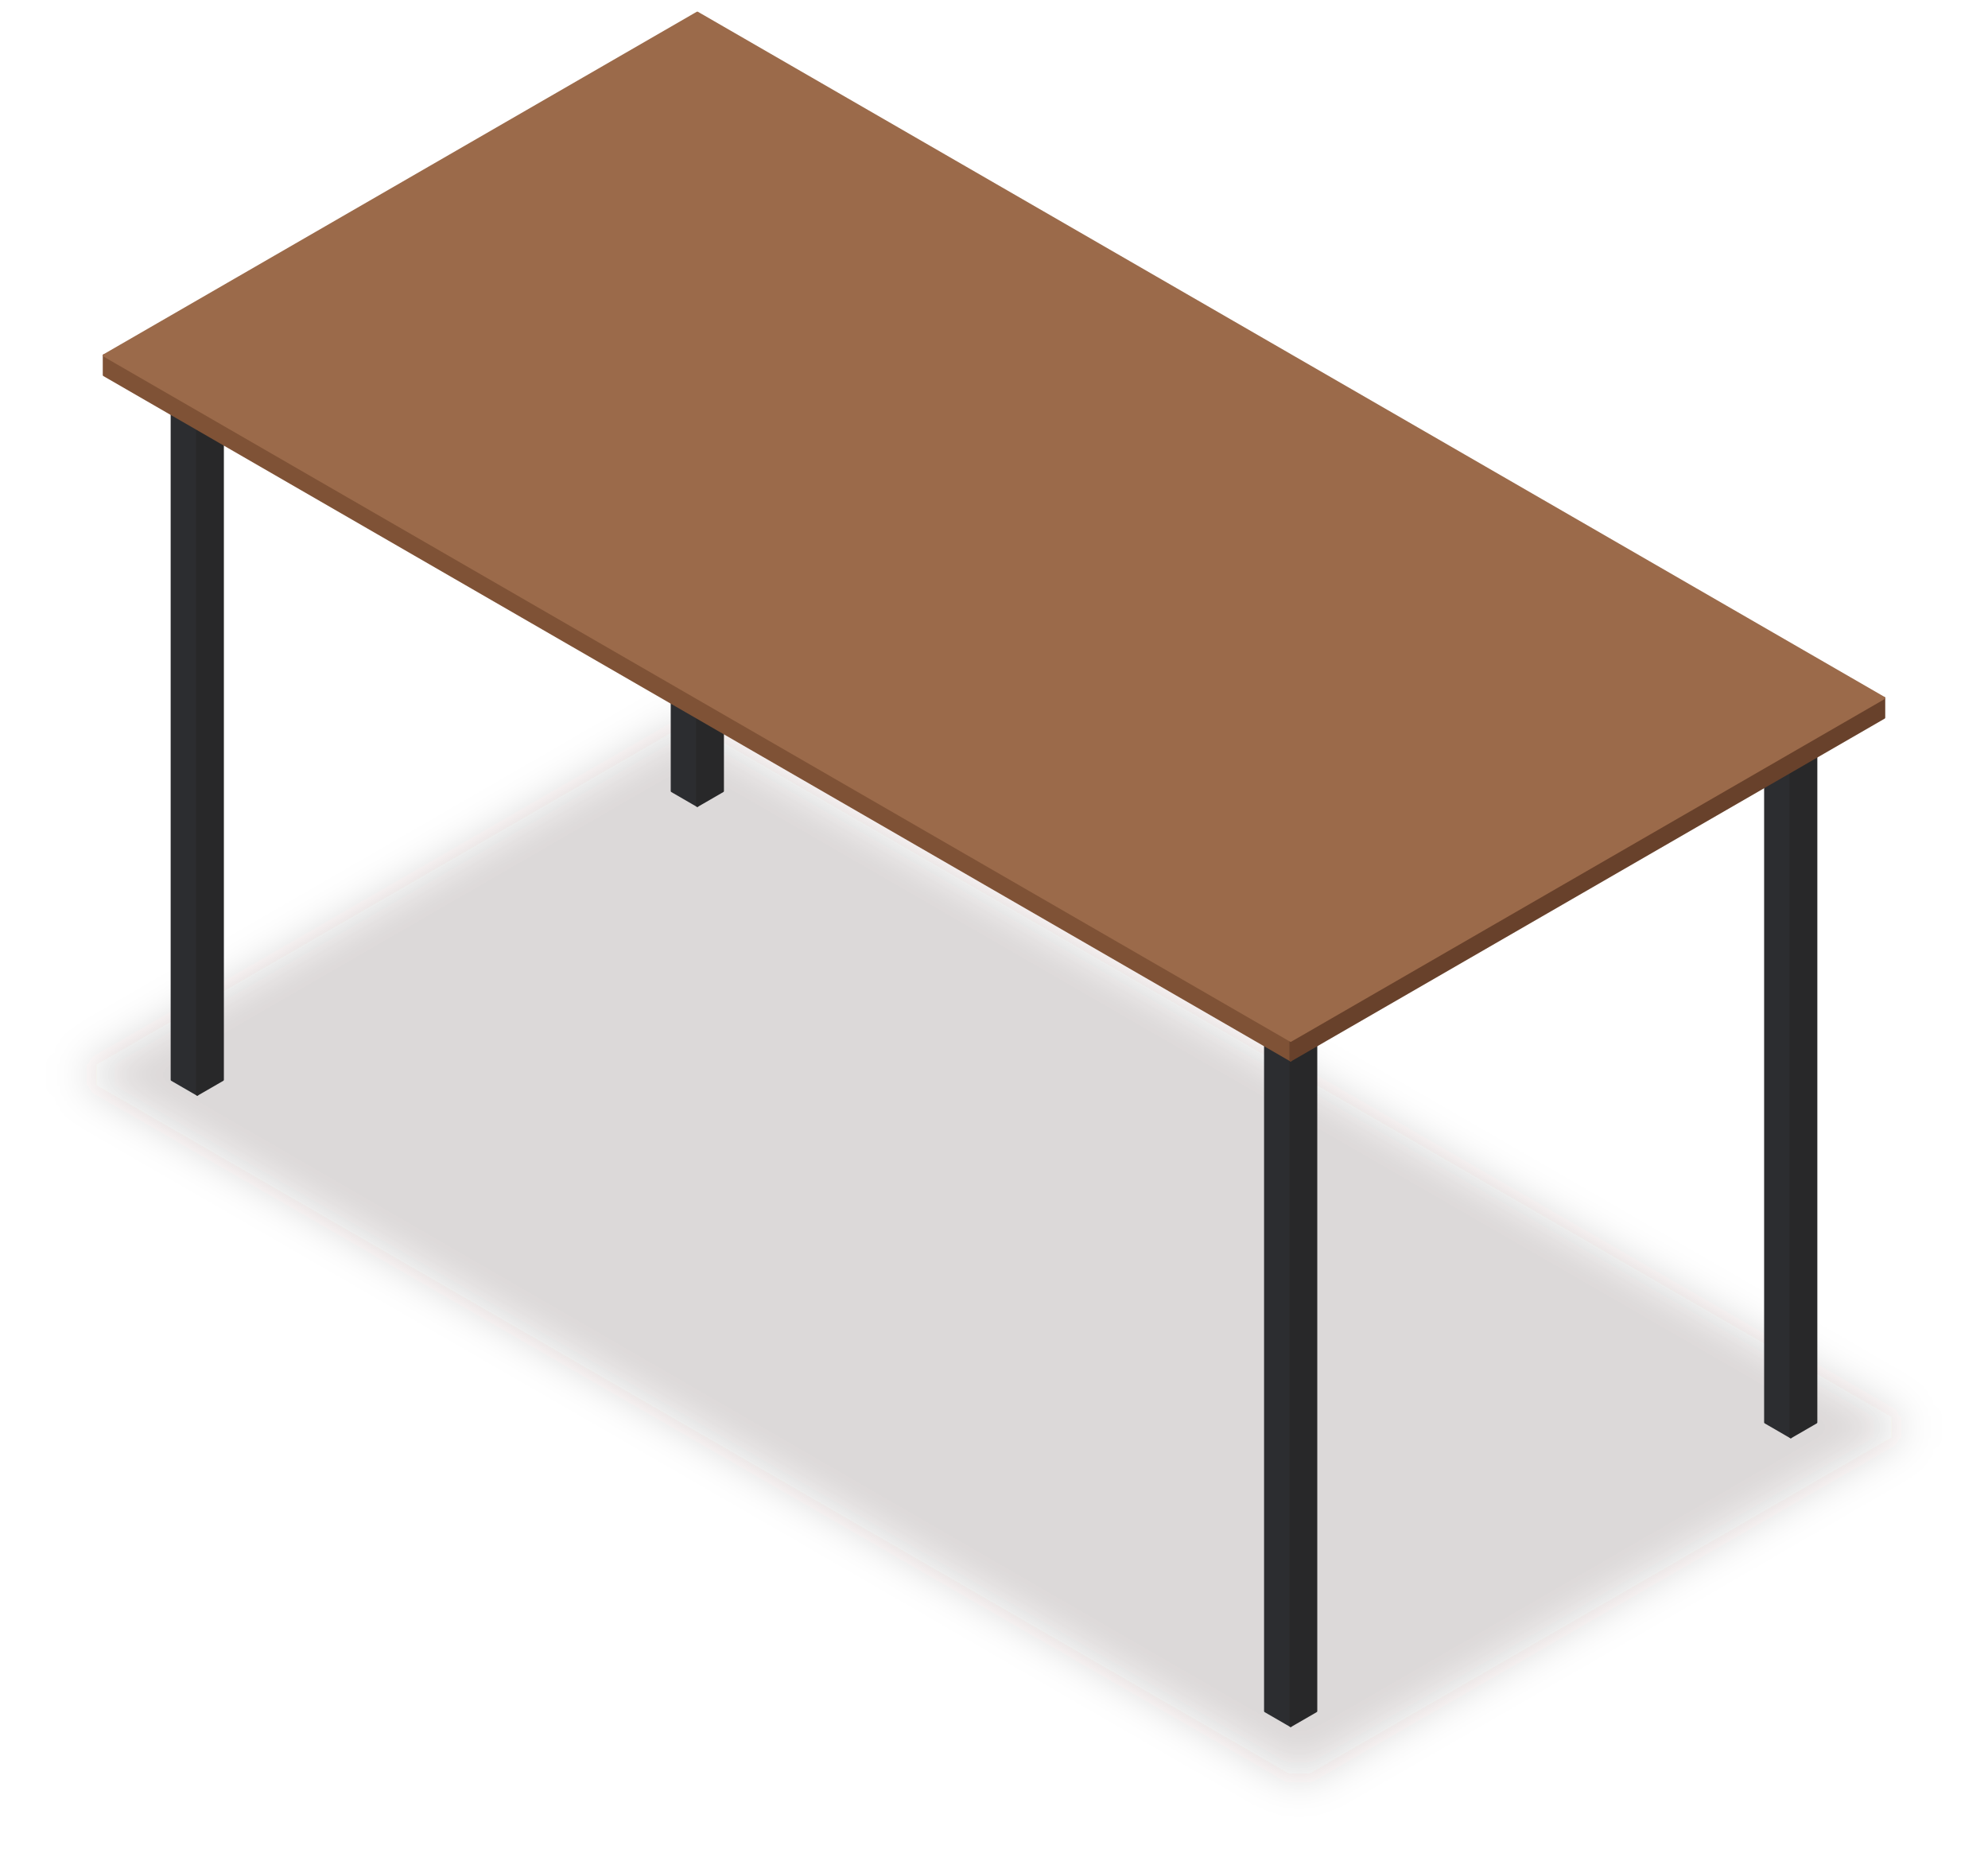
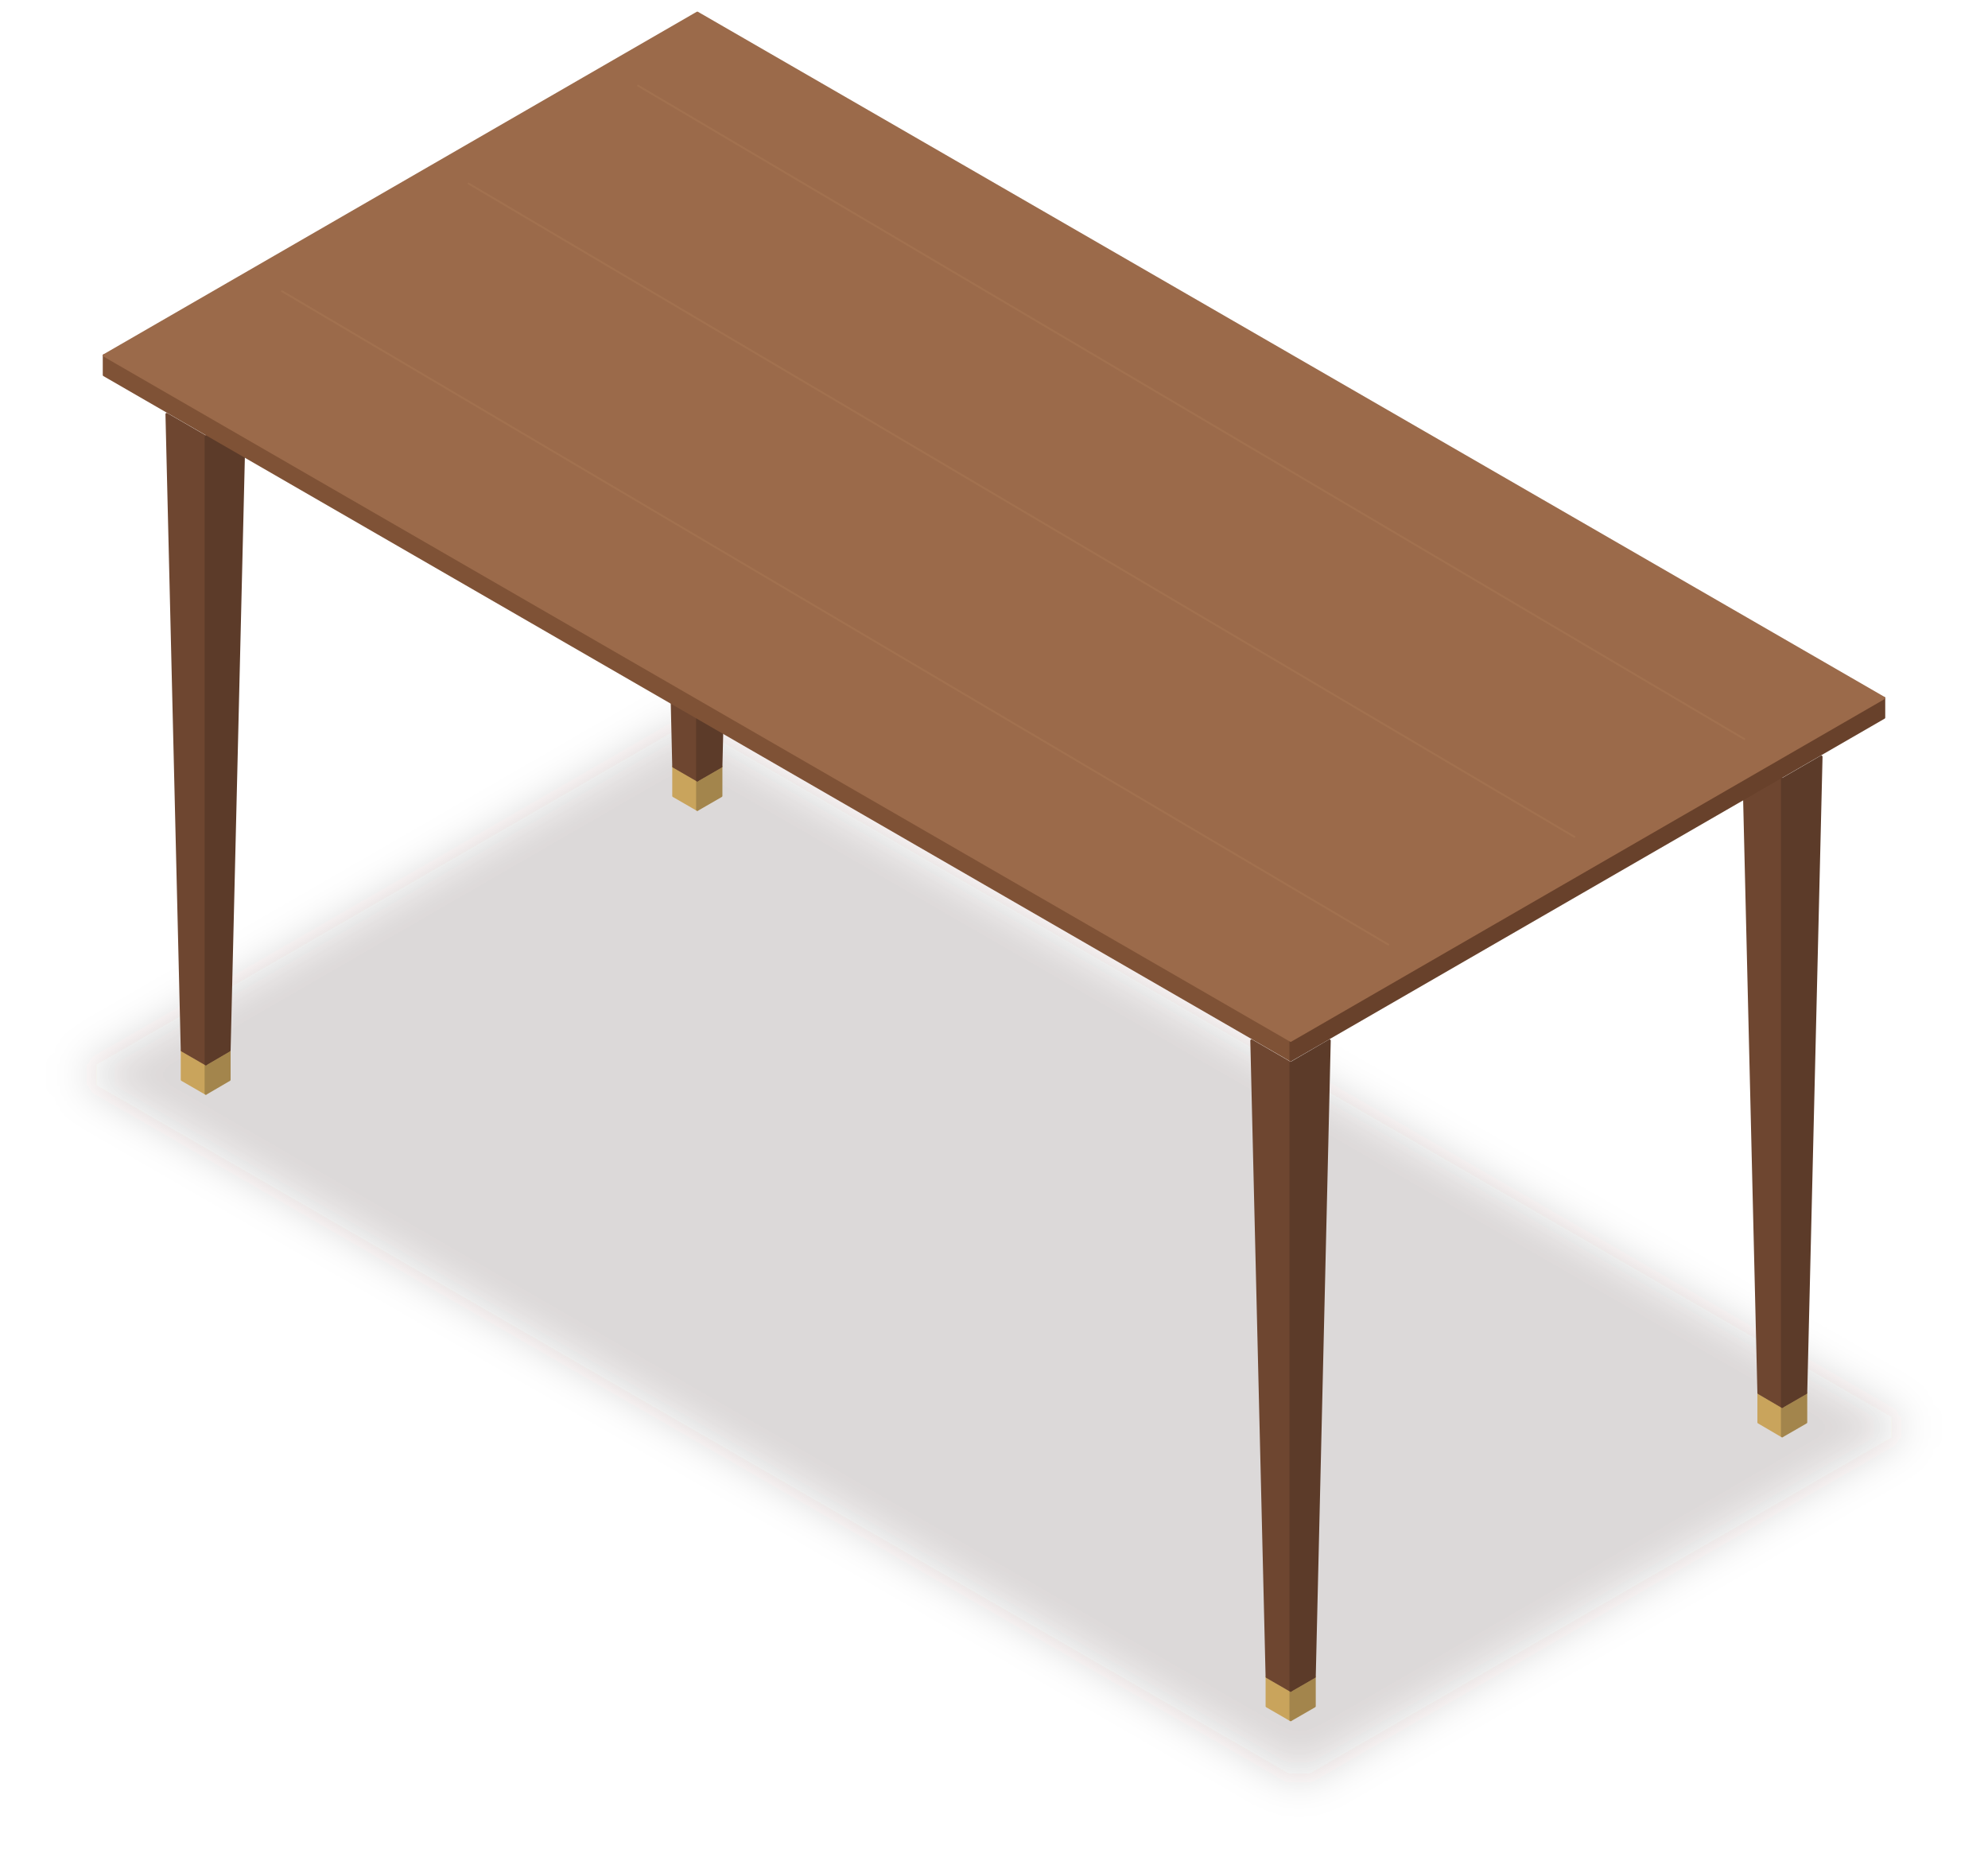
<svg xmlns="http://www.w3.org/2000/svg" viewBox="-325 -409 650 607" width="650" height="607">
  <defs>
    <filter id="desk-walnut-minimal-blur0" x="-50%" y="-50%" width="200%" height="200%">
      <feGaussianBlur stdDeviation="7" />
    </filter>
  </defs>
  <polygon points="-99.8,-172.8 299.3,57.6 99.8,172.8 -299.3,-57.6" fill="#3b2f25" fill-opacity="0.18" filter="url(#desk-walnut-minimal-blur0)" />
-   <polygon points="-105.3,-150.4 -97,-145.6 -97,-366.4 -105.3,-371.2" fill="#2c2d30" stroke="#2c2d30" stroke-width="0.8" stroke-linejoin="round" />
-   <polygon points="-88.7,-150.4 -97,-145.6 -97,-366.4 -88.7,-371.2" fill="#282829" stroke="#282829" stroke-width="0.8" stroke-linejoin="round" />
-   <polygon points="-97,-376 -88.7,-371.2 -97,-366.4 -105.3,-371.2" fill="#4e4f51" stroke="#4e4f51" stroke-width="0.8" stroke-linejoin="round" />
-   <polygon points="-268.8,-56 -260.5,-51.2 -260.5,-272 -268.8,-276.8" fill="#2c2d30" stroke="#2c2d30" stroke-width="0.8" stroke-linejoin="round" />
-   <polygon points="-252.2,-56 -260.5,-51.2 -260.5,-272 -252.2,-276.8" fill="#282829" stroke="#282829" stroke-width="0.8" stroke-linejoin="round" />
-   <polygon points="-260.5,-281.6 -252.2,-276.8 -260.5,-272 -268.8,-276.8" fill="#4e4f51" stroke="#4e4f51" stroke-width="0.8" stroke-linejoin="round" />
-   <polygon points="252.2,56 260.5,60.8 260.5,-160 252.2,-164.8" fill="#2c2d30" stroke="#2c2d30" stroke-width="0.8" stroke-linejoin="round" />
-   <polygon points="268.8,56 260.5,60.8 260.5,-160 268.8,-164.8" fill="#282829" stroke="#282829" stroke-width="0.8" stroke-linejoin="round" />
-   <polygon points="260.5,-169.6 268.8,-164.8 260.5,-160 252.2,-164.8" fill="#4e4f51" stroke="#4e4f51" stroke-width="0.8" stroke-linejoin="round" />
-   <polygon points="88.7,150.4 97,155.2 97,-65.6 88.7,-70.4" fill="#2c2d30" stroke="#2c2d30" stroke-width="0.8" stroke-linejoin="round" />
-   <polygon points="105.3,150.4 97,155.2 97,-65.6 105.3,-70.4" fill="#282829" stroke="#282829" stroke-width="0.8" stroke-linejoin="round" />
-   <polygon points="97,-75.2 105.3,-70.4 97,-65.6 88.7,-70.4" fill="#4e4f51" stroke="#4e4f51" stroke-width="0.8" stroke-linejoin="round" />
-   <polygon points="-252.2,-273.6 97,-72 97,-84.8 -252.2,-286.4" fill="#6b4430" stroke="#6b4430" stroke-width="0.8" stroke-linejoin="round" />
-   <polygon points="252.2,-161.6 97,-72 97,-84.8 252.2,-174.4" fill="#593a29" stroke="#593a29" stroke-width="0.8" stroke-linejoin="round" />
-   <polygon points="-97,-376 252.2,-174.4 97,-84.8 -252.2,-286.4" fill="#836251" stroke="#836251" stroke-width="0.8" stroke-linejoin="round" />
-   <polygon points="-144.1,-213.1 -11.1,-136.3 -11.1,-145.3 -144.1,-222.1" fill="#7d5139" stroke="#7d5139" stroke-width="0.4" stroke-linejoin="round" />
-   <polyline points="-94.4,-188.7 -61.1,-169.5" fill="none" stroke="#c9a45c" stroke-width="1.6" stroke-linecap="round" stroke-linejoin="round" />
+   <polygon points="-104.8,-148.8 -97,-144.3 -97,-153.9 -104.8,-158.4" fill="#c9a45c" stroke="#c9a45c" stroke-width="0.8" stroke-linejoin="round" />
+   <polygon points="-89.2,-148.8 -97,-144.3 -97,-153.9 -89.2,-158.4" fill="#a3854c" stroke="#a3854c" stroke-width="0.8" stroke-linejoin="round" />
+   <polygon points="-97,-162.9 -89.2,-158.4 -97,-153.9 -104.8,-158.4" fill="#e2c27e" stroke="#e2c27e" stroke-width="0.8" stroke-linejoin="round" />
+   <polygon points="-104.8,-158.4 -97,-153.9 -97,-359 -109.7,-366.4" fill="#6e4630" stroke="#6e4630" stroke-width="0.8" stroke-linejoin="round" />
+   <polygon points="-89.2,-158.4 -97,-153.9 -97,-359 -84.2,-366.4" fill="#5c3b29" stroke="#5c3b29" stroke-width="0.8" stroke-linejoin="round" />
+   <polygon points="-265.5,-56 -257.7,-51.5 -257.7,-61.1 -265.5,-65.6" fill="#c9a45c" stroke="#c9a45c" stroke-width="0.8" stroke-linejoin="round" />
+   <polygon points="-250,-56 -257.7,-51.5 -257.7,-61.1 -250,-65.6" fill="#a3854c" stroke="#a3854c" stroke-width="0.8" stroke-linejoin="round" />
+   <polygon points="-257.7,-70.1 -250,-65.6 -257.7,-61.1 -265.5,-65.6" fill="#e2c27e" stroke="#e2c27e" stroke-width="0.8" stroke-linejoin="round" />
+   <polygon points="-265.5,-65.6 -257.7,-61.1 -257.7,-266.2 -270.5,-273.6" fill="#6e4630" stroke="#6e4630" stroke-width="0.8" stroke-linejoin="round" />
+   <polygon points="-250,-65.6 -257.7,-61.1 -257.7,-266.2 -245,-273.6" fill="#5c3b29" stroke="#5c3b29" stroke-width="0.8" stroke-linejoin="round" />
+   <polygon points="250,56 257.7,60.5 257.7,50.9 250,46.4" fill="#c9a45c" stroke="#c9a45c" stroke-width="0.8" stroke-linejoin="round" />
+   <polygon points="265.5,56 257.7,60.5 257.7,50.9 265.5,46.4" fill="#a3854c" stroke="#a3854c" stroke-width="0.8" stroke-linejoin="round" />
+   <polygon points="257.7,41.9 265.5,46.4 257.7,50.9 250,46.4" fill="#e2c27e" stroke="#e2c27e" stroke-width="0.8" stroke-linejoin="round" />
+   <polygon points="250,46.4 257.7,50.9 257.7,-154.2 245,-161.6" fill="#6e4630" stroke="#6e4630" stroke-width="0.8" stroke-linejoin="round" />
+   <polygon points="265.5,46.4 257.7,50.9 257.7,-154.2 270.5,-161.6" fill="#5c3b29" stroke="#5c3b29" stroke-width="0.8" stroke-linejoin="round" />
+   <polygon points="89.2,148.8 97,153.3 97,143.7 89.2,139.2" fill="#c9a45c" stroke="#c9a45c" stroke-width="0.8" stroke-linejoin="round" />
+   <polygon points="104.8,148.8 97,153.3 97,143.7 104.8,139.2" fill="#a3854c" stroke="#a3854c" stroke-width="0.8" stroke-linejoin="round" />
+   <polygon points="97,134.7 104.8,139.2 97,143.7 89.2,139.2" fill="#e2c27e" stroke="#e2c27e" stroke-width="0.8" stroke-linejoin="round" />
+   <polygon points="89.2,139.2 97,143.7 97,-61.4 84.2,-68.8" fill="#6e4630" stroke="#6e4630" stroke-width="0.8" stroke-linejoin="round" />
+   <polygon points="104.8,139.2 97,143.7 97,-61.4 109.7,-68.8" fill="#5c3b29" stroke="#5c3b29" stroke-width="0.8" stroke-linejoin="round" />
+   <polygon points="-246.6,-273.6 97,-75.2 97,-88 -246.6,-286.4" fill="#6e4630" stroke="#6e4630" stroke-width="0.8" stroke-linejoin="round" />
+   <polygon points="246.6,-161.6 97,-75.2 97,-88 246.6,-174.4" fill="#5c3b29" stroke="#5c3b29" stroke-width="0.8" stroke-linejoin="round" />
+   <polygon points="-97,-372.8 246.6,-174.4 97,-88 -246.6,-286.4" fill="#856451" stroke="#856451" stroke-width="0.8" stroke-linejoin="round" />
+   <polygon points="-141.5,-214.6 -8.5,-137.8 -8.5,-146.8 -141.5,-223.6" fill="#7d5139" stroke="#7d5139" stroke-width="0.4" stroke-linejoin="round" />
+   <polyline points="-91.7,-190.2 -58.5,-171" fill="none" stroke="#c9a45c" stroke-width="1.6" stroke-linecap="round" stroke-linejoin="round" />
  <polygon points="-291,-286.4 97,-62.4 97,-68.8 -291,-292.8" fill="#7f5236" stroke="#7f5236" stroke-width="0.8" stroke-linejoin="round" />
  <polygon points="291,-174.4 97,-62.4 97,-68.8 291,-180.8" fill="#68412b" stroke="#68412b" stroke-width="0.8" stroke-linejoin="round" />
  <polygon points="-97,-404.8 291,-180.8 97,-68.8 -291,-292.8" fill="#9b6a4a" stroke="#9b6a4a" stroke-width="0.8" stroke-linejoin="round" />
+   <polyline points="-116.4,-381 245.3,-167.4" fill="none" stroke="#a2714f" stroke-width="0.6" stroke-linecap="round" stroke-linejoin="round" />
+   <polyline points="-171.8,-349 189.8,-135.4" fill="none" stroke="#a2714f" stroke-width="0.6" stroke-linecap="round" stroke-linejoin="round" />
+   <polyline points="-232.8,-313.8 128.9,-100.2" fill="none" stroke="#a2714f" stroke-width="0.6" stroke-linecap="round" stroke-linejoin="round" />
</svg>
